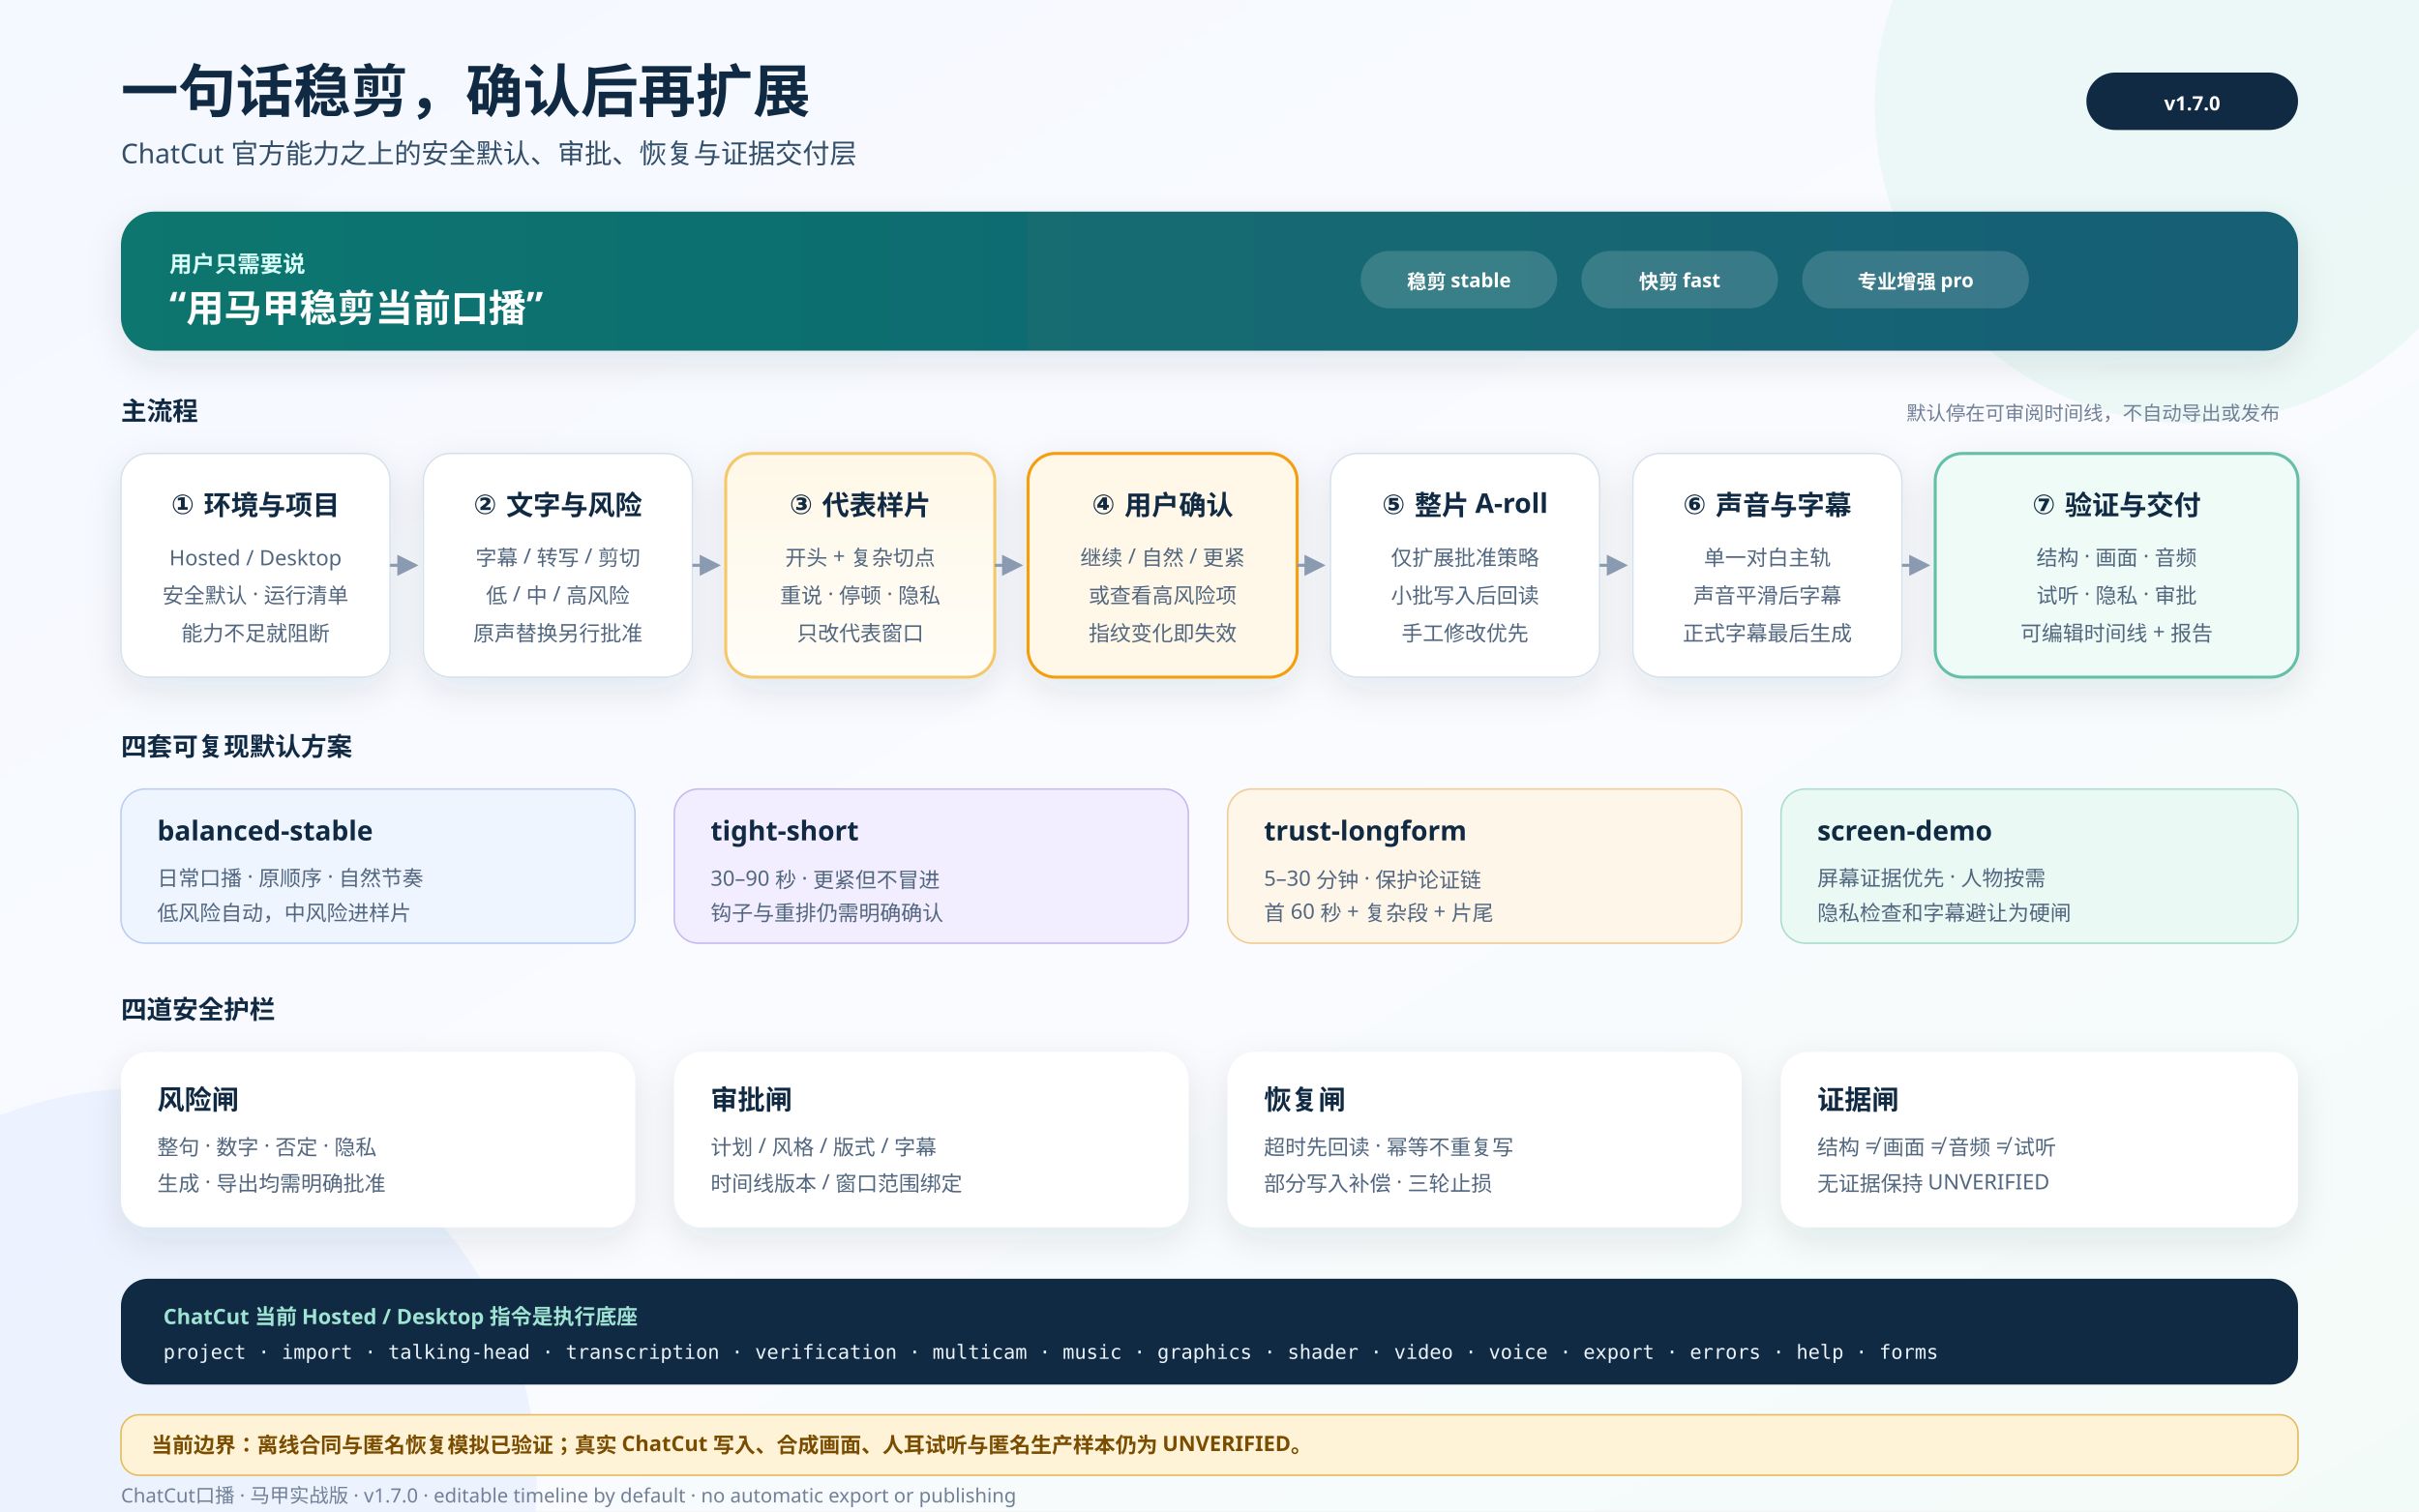
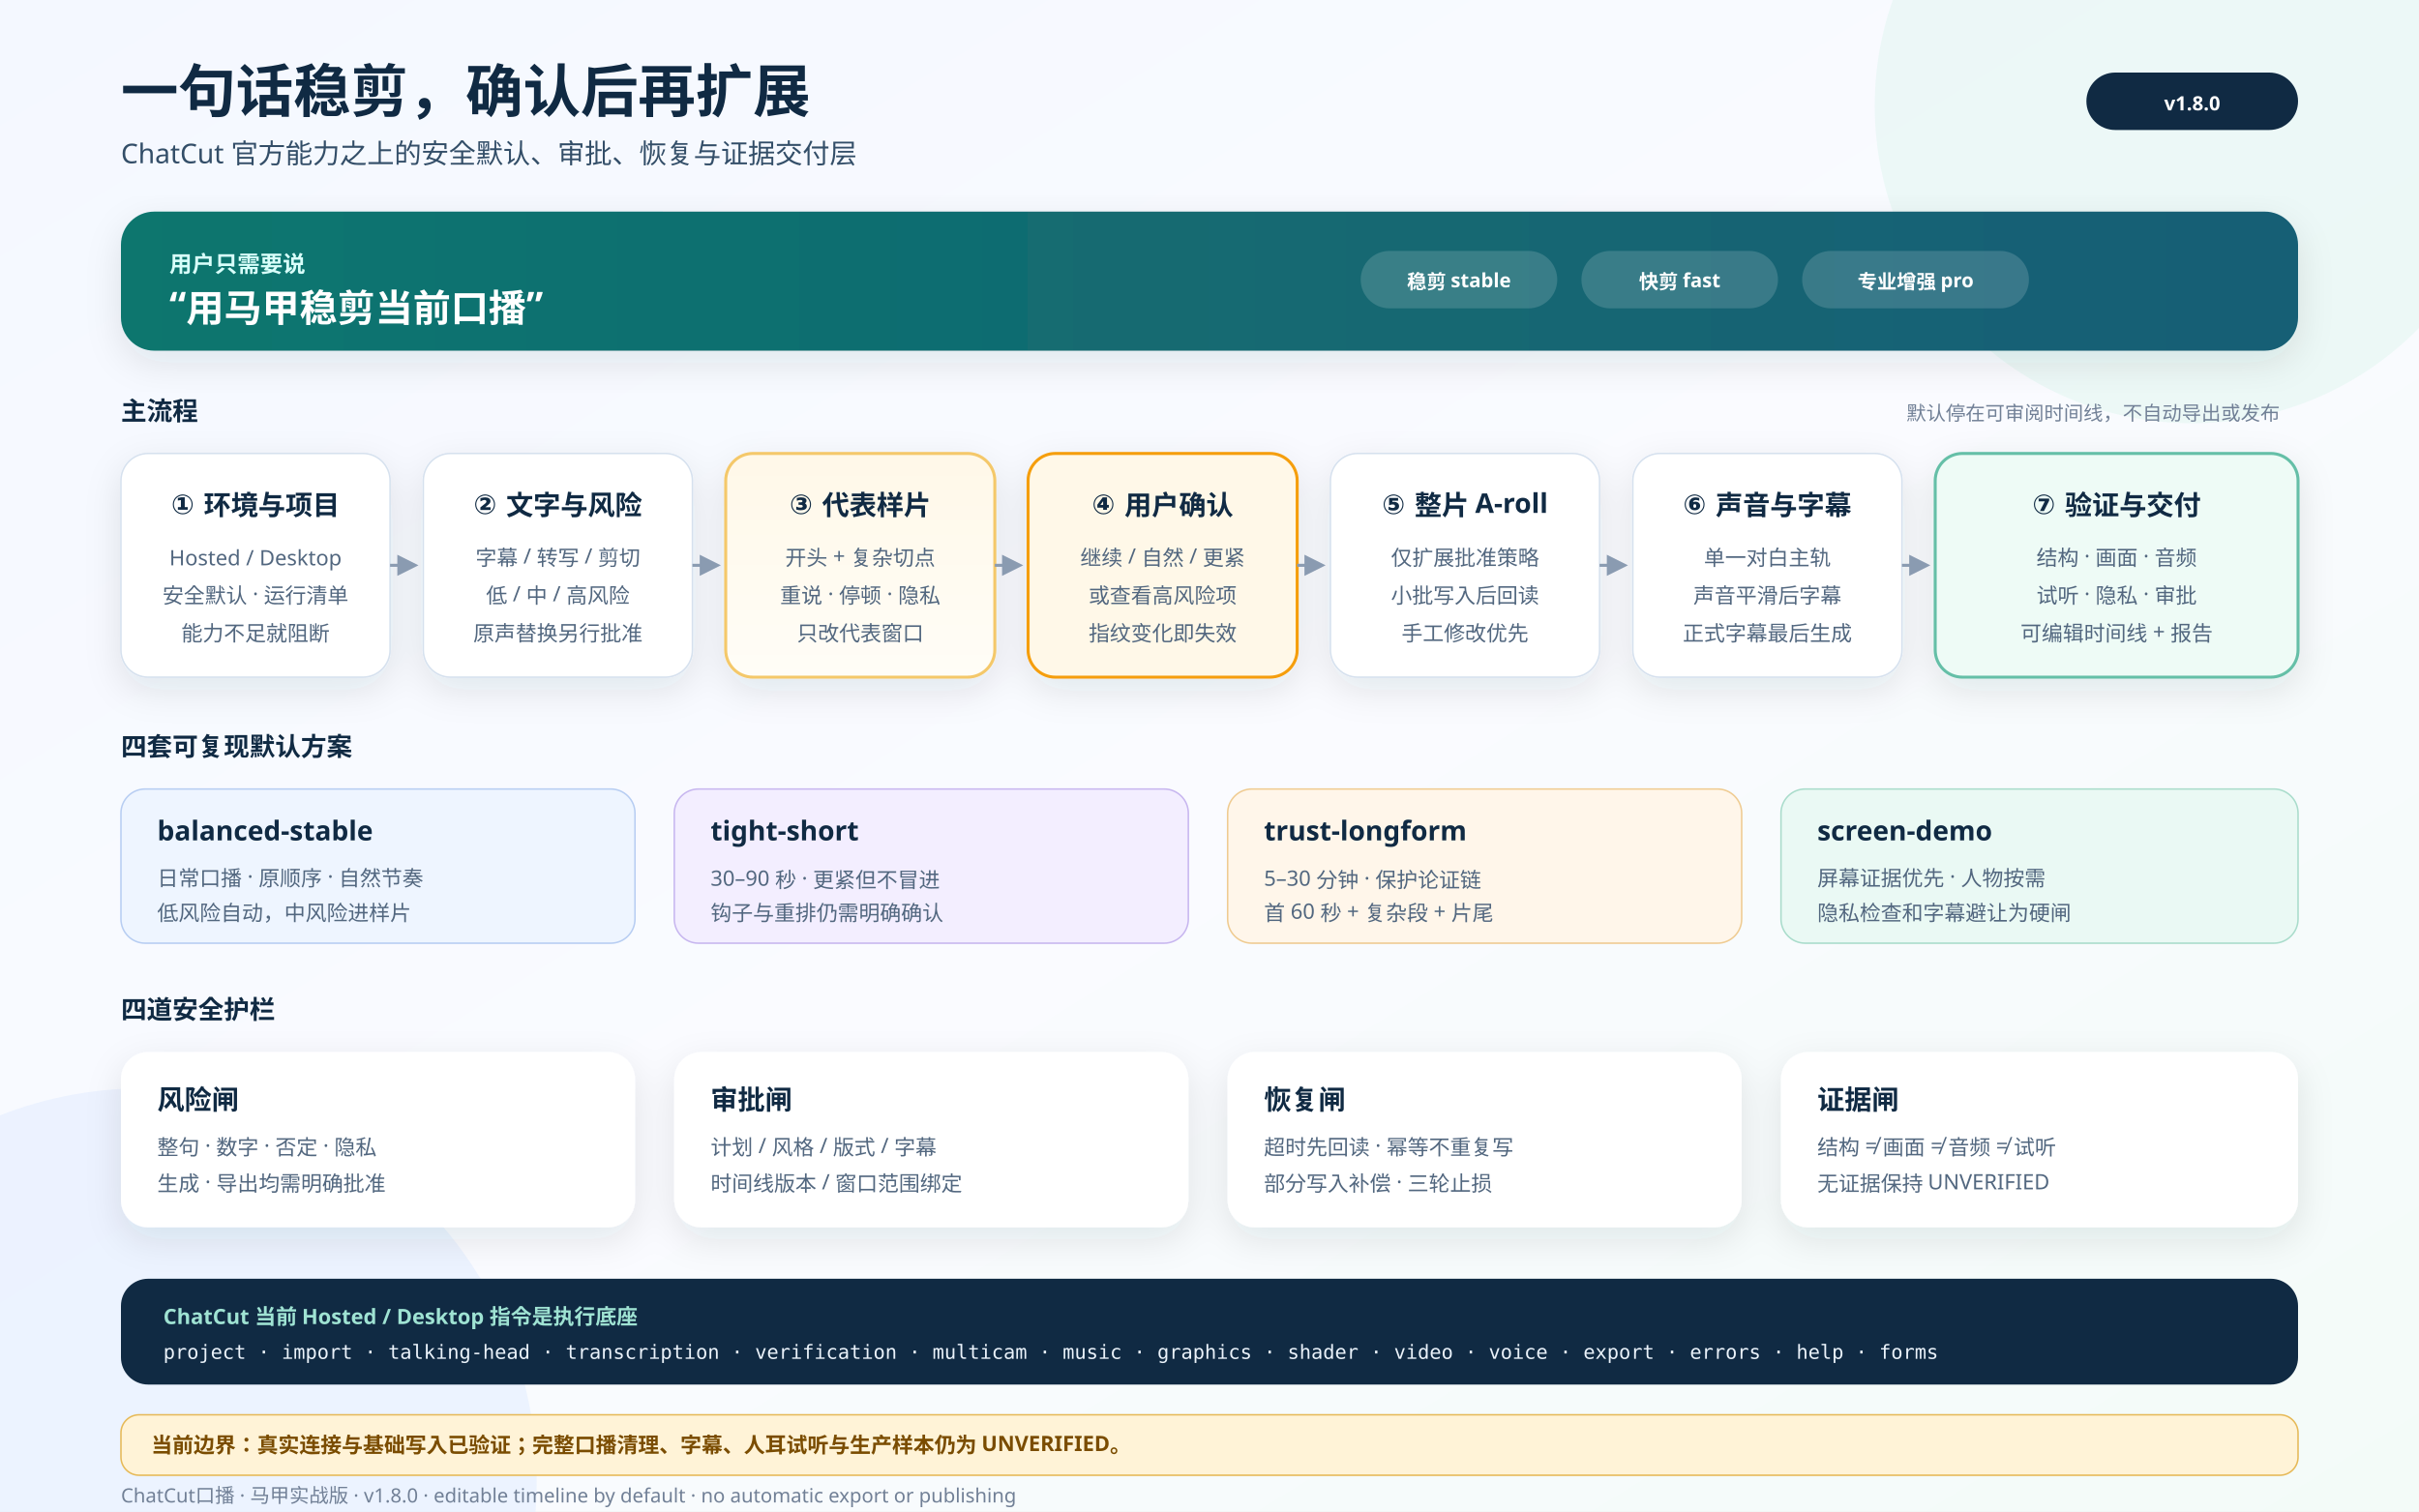
<svg xmlns="http://www.w3.org/2000/svg" viewBox="0 0 1600 1000" font-family="'PingFang SC','Hiragino Sans GB','Microsoft YaHei',sans-serif">
  <defs>
    <linearGradient id="bg" x1="0" y1="0" x2="1" y2="1">
      <stop offset="0" stop-color="#F4F8FF" />
      <stop offset="0.52" stop-color="#FAFBFF" />
      <stop offset="1" stop-color="#F3FBF8" />
    </linearGradient>
    <linearGradient id="prompt" x1="0" y1="0" x2="1" y2="0">
      <stop offset="0" stop-color="#0F766E" />
      <stop offset="1" stop-color="#155E75" />
    </linearGradient>
    <linearGradient id="sample" x1="0" y1="0" x2="0" y2="1">
      <stop offset="0" stop-color="#FFF8E8" />
      <stop offset="1" stop-color="#FFFDF7" />
    </linearGradient>
    <filter id="shadow" x="-20%" y="-20%" width="140%" height="150%">
      <feDropShadow dx="0" dy="8" stdDeviation="12" flood-color="#102A43" flood-opacity="0.10" />
    </filter>
    <marker id="arrow" viewBox="0 0 10 10" refX="8" refY="5" markerWidth="7" markerHeight="7" orient="auto">
      <path d="M0 0L10 5L0 10Z" fill="#8A9BB1" />
    </marker>
    <style>
      .ink{fill:#102A43}.body{fill:#334E68}.muted{fill:#718096}
      .tiny{font-size:13px}.small{font-size:15px}.label{font-size:16px;font-weight:700}
      .cardTitle{font-size:18px;font-weight:700;fill:#102A43}.cardBody{font-size:14px;fill:#52677F}
      .chip{font-size:13px;font-weight:700;fill:#FFFFFF}.mono{font-family:'SFMono-Regular',Consolas,monospace}
    </style>
  </defs>
  <rect width="1600" height="1000" fill="url(#bg)" />
  <circle cx="1450" cy="70" r="210" fill="#DDF5EF" opacity="0.48" />
  <circle cx="95" cy="980" r="260" fill="#E5EEFF" opacity="0.65" />
  <text x="80" y="74" class="ink" font-size="38" font-weight="800">一句话稳剪，确认后再扩展</text>
  <text x="80" y="108" class="body" font-size="18">ChatCut 官方能力之上的安全默认、审批、恢复与证据交付层</text>
  <rect x="1380" y="48" width="140" height="38" rx="19" fill="#102A43" />
-   <text x="1450" y="73" class="chip" text-anchor="middle">v1.7.0</text>
+   <text x="1450" y="73" class="chip" text-anchor="middle">v1.8.0</text>
  <rect x="80" y="140" width="1440" height="92" rx="22" fill="url(#prompt)" filter="url(#shadow)" />
  <text x="112" y="180" fill="#D8FFFA" font-size="15" font-weight="700">用户只需要说</text>
  <text x="112" y="211" fill="#FFFFFF" font-size="25" font-weight="750">“用马甲稳剪当前口播”</text>
  <g transform="translate(900 166)">
    <rect width="130" height="38" rx="19" fill="#FFFFFF" opacity="0.15" />
    <text x="65" y="25" class="chip" text-anchor="middle">稳剪 stable</text>
    <rect x="146" width="130" height="38" rx="19" fill="#FFFFFF" opacity="0.15" />
    <text x="211" y="25" class="chip" text-anchor="middle">快剪 fast</text>
    <rect x="292" width="150" height="38" rx="19" fill="#FFFFFF" opacity="0.15" />
    <text x="367" y="25" class="chip" text-anchor="middle">专业增强 pro</text>
  </g>
  <text x="80" y="278" class="ink" font-size="17" font-weight="750">主流程</text>
  <text x="1508" y="278" class="muted tiny" text-anchor="end">默认停在可审阅时间线，不自动导出或发布</text>
  <g filter="url(#shadow)">
    <rect x="80" y="300" width="178" height="148" rx="18" fill="#FFFFFF" stroke="#D6E1EE" />
    <rect x="280" y="300" width="178" height="148" rx="18" fill="#FFFFFF" stroke="#D6E1EE" />
    <rect x="480" y="300" width="178" height="148" rx="18" fill="url(#sample)" stroke="#F4C86A" stroke-width="2" />
    <rect x="680" y="300" width="178" height="148" rx="18" fill="#FFF8E8" stroke="#F59E0B" stroke-width="2" />
    <rect x="880" y="300" width="178" height="148" rx="18" fill="#FFFFFF" stroke="#D6E1EE" />
    <rect x="1080" y="300" width="178" height="148" rx="18" fill="#FFFFFF" stroke="#D6E1EE" />
    <rect x="1280" y="300" width="240" height="148" rx="18" fill="#EEFBF6" stroke="#65BFA7" stroke-width="2" />
  </g>
  <g class="cardTitle" text-anchor="middle">
    <text x="169" y="340">① 环境与项目</text>
    <text x="369" y="340">② 文字与风险</text>
    <text x="569" y="340">③ 代表样片</text>
    <text x="769" y="340">④ 用户确认</text>
    <text x="969" y="340">⑤ 整片 A-roll</text>
    <text x="1169" y="340">⑥ 声音与字幕</text>
    <text x="1400" y="340">⑦ 验证与交付</text>
  </g>
  <g class="cardBody" text-anchor="middle">
    <text x="169" y="374">Hosted / Desktop</text>
    <text x="169" y="399">安全默认 · 运行清单</text>
    <text x="169" y="424">能力不足就阻断</text>
    <text x="369" y="374">字幕 / 转写 / 剪切</text>
    <text x="369" y="399">低 / 中 / 高风险</text>
    <text x="369" y="424">原声替换另行批准</text>
    <text x="569" y="374">开头 + 复杂切点</text>
    <text x="569" y="399">重说 · 停顿 · 隐私</text>
    <text x="569" y="424">只改代表窗口</text>
    <text x="769" y="374">继续 / 自然 / 更紧</text>
    <text x="769" y="399">或查看高风险项</text>
    <text x="769" y="424">指纹变化即失效</text>
    <text x="969" y="374">仅扩展批准策略</text>
    <text x="969" y="399">小批写入后回读</text>
    <text x="969" y="424">手工修改优先</text>
    <text x="1169" y="374">单一对白主轨</text>
    <text x="1169" y="399">声音平滑后字幕</text>
    <text x="1169" y="424">正式字幕最后生成</text>
    <text x="1400" y="374">结构 · 画面 · 音频</text>
    <text x="1400" y="399">试听 · 隐私 · 审批</text>
    <text x="1400" y="424">可编辑时间线 + 报告</text>
  </g>
  <g stroke="#8A9BB1" stroke-width="2" marker-end="url(#arrow)">
    <path d="M258 374H274" />
    <path d="M458 374H474" />
    <path d="M658 374H674" />
    <path d="M858 374H874" />
    <path d="M1058 374H1074" />
    <path d="M1258 374H1274" />
  </g>
  <text x="80" y="500" class="ink" font-size="17" font-weight="750">四套可复现默认方案</text>
  <g>
    <rect x="80" y="522" width="340" height="102" rx="16" fill="#EEF5FF" stroke="#B7CDF2" />
    <rect x="446" y="522" width="340" height="102" rx="16" fill="#F3EEFF" stroke="#C7B6EF" />
    <rect x="812" y="522" width="340" height="102" rx="16" fill="#FFF6EA" stroke="#EFCB91" />
    <rect x="1178" y="522" width="342" height="102" rx="16" fill="#EAF9F4" stroke="#A9DCCB" />
  </g>
  <g class="cardTitle">
    <text x="104" y="556">balanced-stable</text>
    <text x="470" y="556">tight-short</text>
    <text x="836" y="556">trust-longform</text>
    <text x="1202" y="556">screen-demo</text>
  </g>
  <g class="cardBody">
    <text x="104" y="586">日常口播 · 原顺序 · 自然节奏</text>
    <text x="104" y="609">低风险自动，中风险进样片</text>
    <text x="470" y="586">30–90 秒 · 更紧但不冒进</text>
    <text x="470" y="609">钩子与重排仍需明确确认</text>
    <text x="836" y="586">5–30 分钟 · 保护论证链</text>
    <text x="836" y="609">首 60 秒 + 复杂段 + 片尾</text>
    <text x="1202" y="586">屏幕证据优先 · 人物按需</text>
    <text x="1202" y="609">隐私检查和字幕避让为硬闸</text>
  </g>
  <text x="80" y="674" class="ink" font-size="17" font-weight="750">四道安全护栏</text>
  <g filter="url(#shadow)">
    <rect x="80" y="696" width="340" height="116" rx="18" fill="#FFFFFF" />
    <rect x="446" y="696" width="340" height="116" rx="18" fill="#FFFFFF" />
    <rect x="812" y="696" width="340" height="116" rx="18" fill="#FFFFFF" />
    <rect x="1178" y="696" width="342" height="116" rx="18" fill="#FFFFFF" />
  </g>
  <g class="cardTitle">
    <text x="104" y="734">风险闸</text>
    <text x="470" y="734">审批闸</text>
    <text x="836" y="734">恢复闸</text>
    <text x="1202" y="734">证据闸</text>
  </g>
  <g class="cardBody">
    <text x="104" y="764">整句 · 数字 · 否定 · 隐私</text>
    <text x="104" y="788">生成 · 导出均需明确批准</text>
    <text x="470" y="764">计划 / 风格 / 版式 / 字幕</text>
    <text x="470" y="788">时间线版本 / 窗口范围绑定</text>
    <text x="836" y="764">超时先回读 · 幂等不重复写</text>
    <text x="836" y="788">部分写入补偿 · 三轮止损</text>
    <text x="1202" y="764">结构 ≠ 画面 ≠ 音频 ≠ 试听</text>
    <text x="1202" y="788">无证据保持 UNVERIFIED</text>
  </g>
  <rect x="80" y="846" width="1440" height="70" rx="18" fill="#102A43" />
  <text x="108" y="876" fill="#9FE3D3" font-size="14" font-weight="700">ChatCut 当前 Hosted / Desktop 指令是执行底座</text>
  <text x="108" y="899" fill="#EAF2FA" class="tiny mono">project · import · talking-head · transcription · verification · multicam · music · graphics · shader · video · voice · export · errors · help · forms</text>
  <rect x="80" y="936" width="1440" height="40" rx="12" fill="#FFF3D7" stroke="#E6B957" />
-   <text x="100" y="961" fill="#7A4C00" font-size="14" font-weight="700">当前边界：离线合同与匿名恢复模拟已验证；真实 ChatCut 写入、合成画面、人耳试听与匿名生产样本仍为 UNVERIFIED。</text>
-   <text x="80" y="994" class="muted tiny">ChatCut口播 · 马甲实战版 · v1.7.0 · editable timeline by default · no automatic export or publishing</text>
+   <text x="100" y="961" fill="#7A4C00" font-size="14" font-weight="700">当前边界：真实连接与基础写入已验证；完整口播清理、字幕、人耳试听与生产样本仍为 UNVERIFIED。</text>
+   <text x="80" y="994" class="muted tiny">ChatCut口播 · 马甲实战版 · v1.8.0 · editable timeline by default · no automatic export or publishing</text>
</svg>
